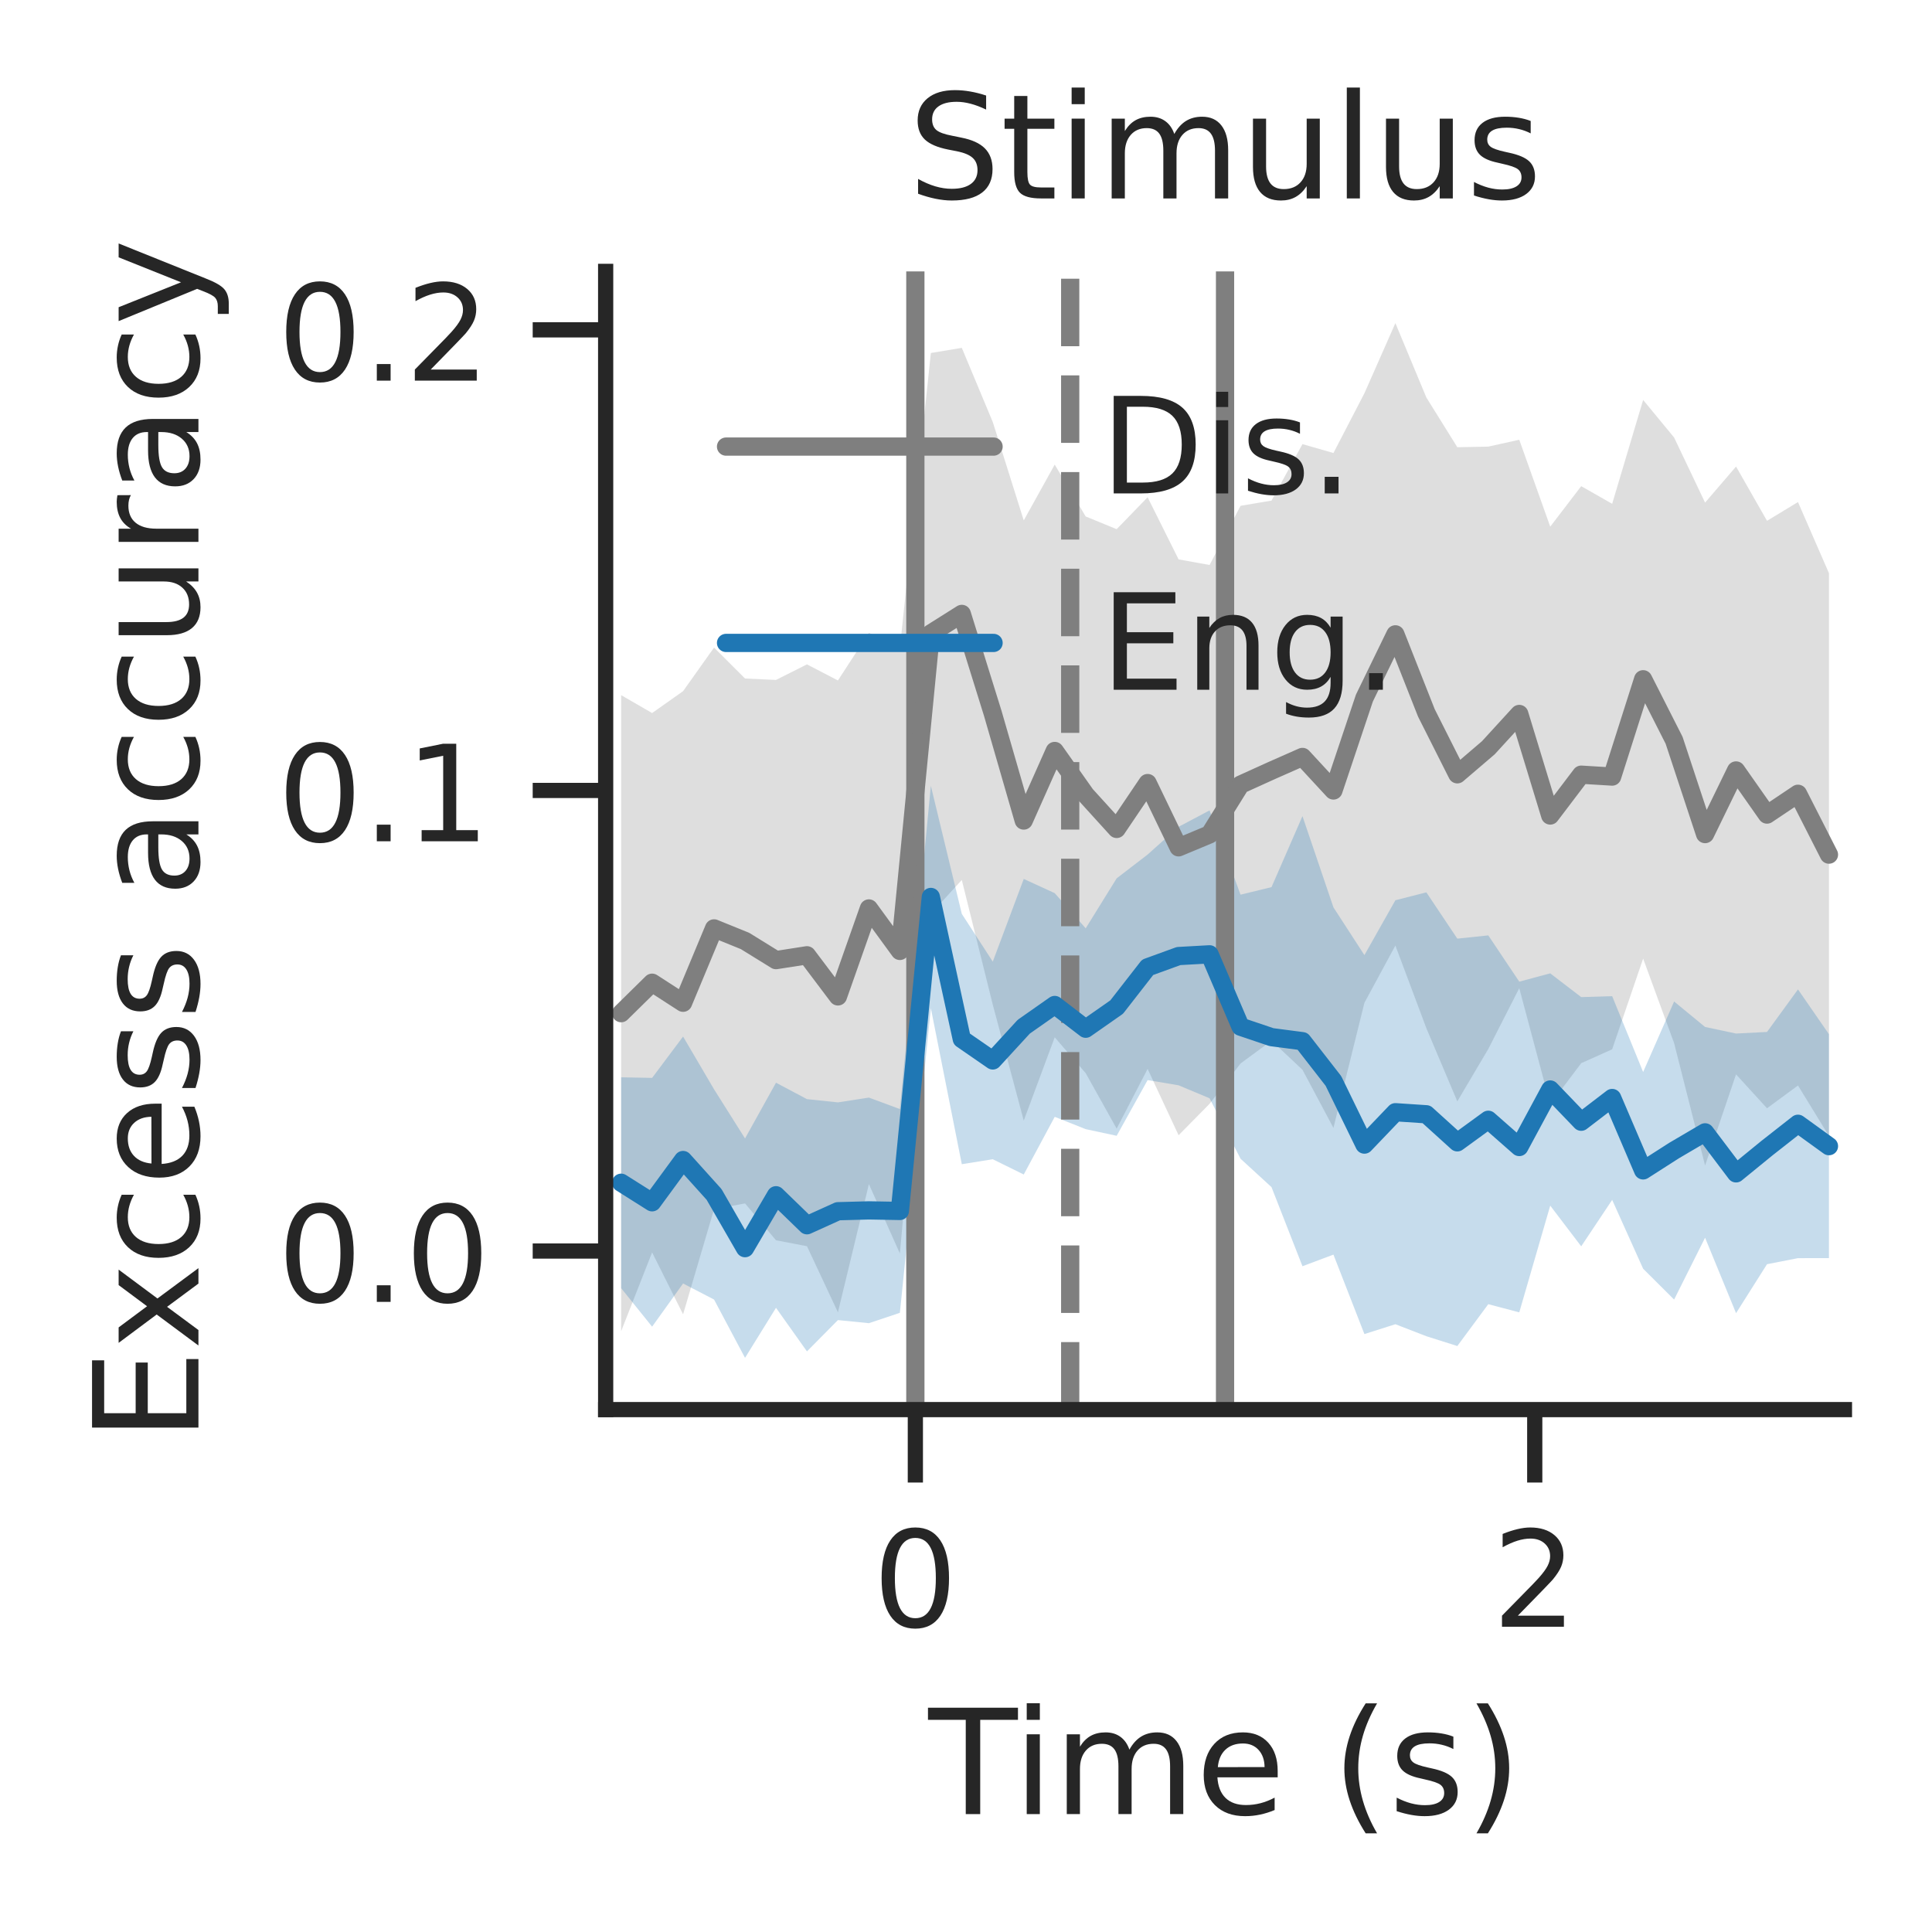
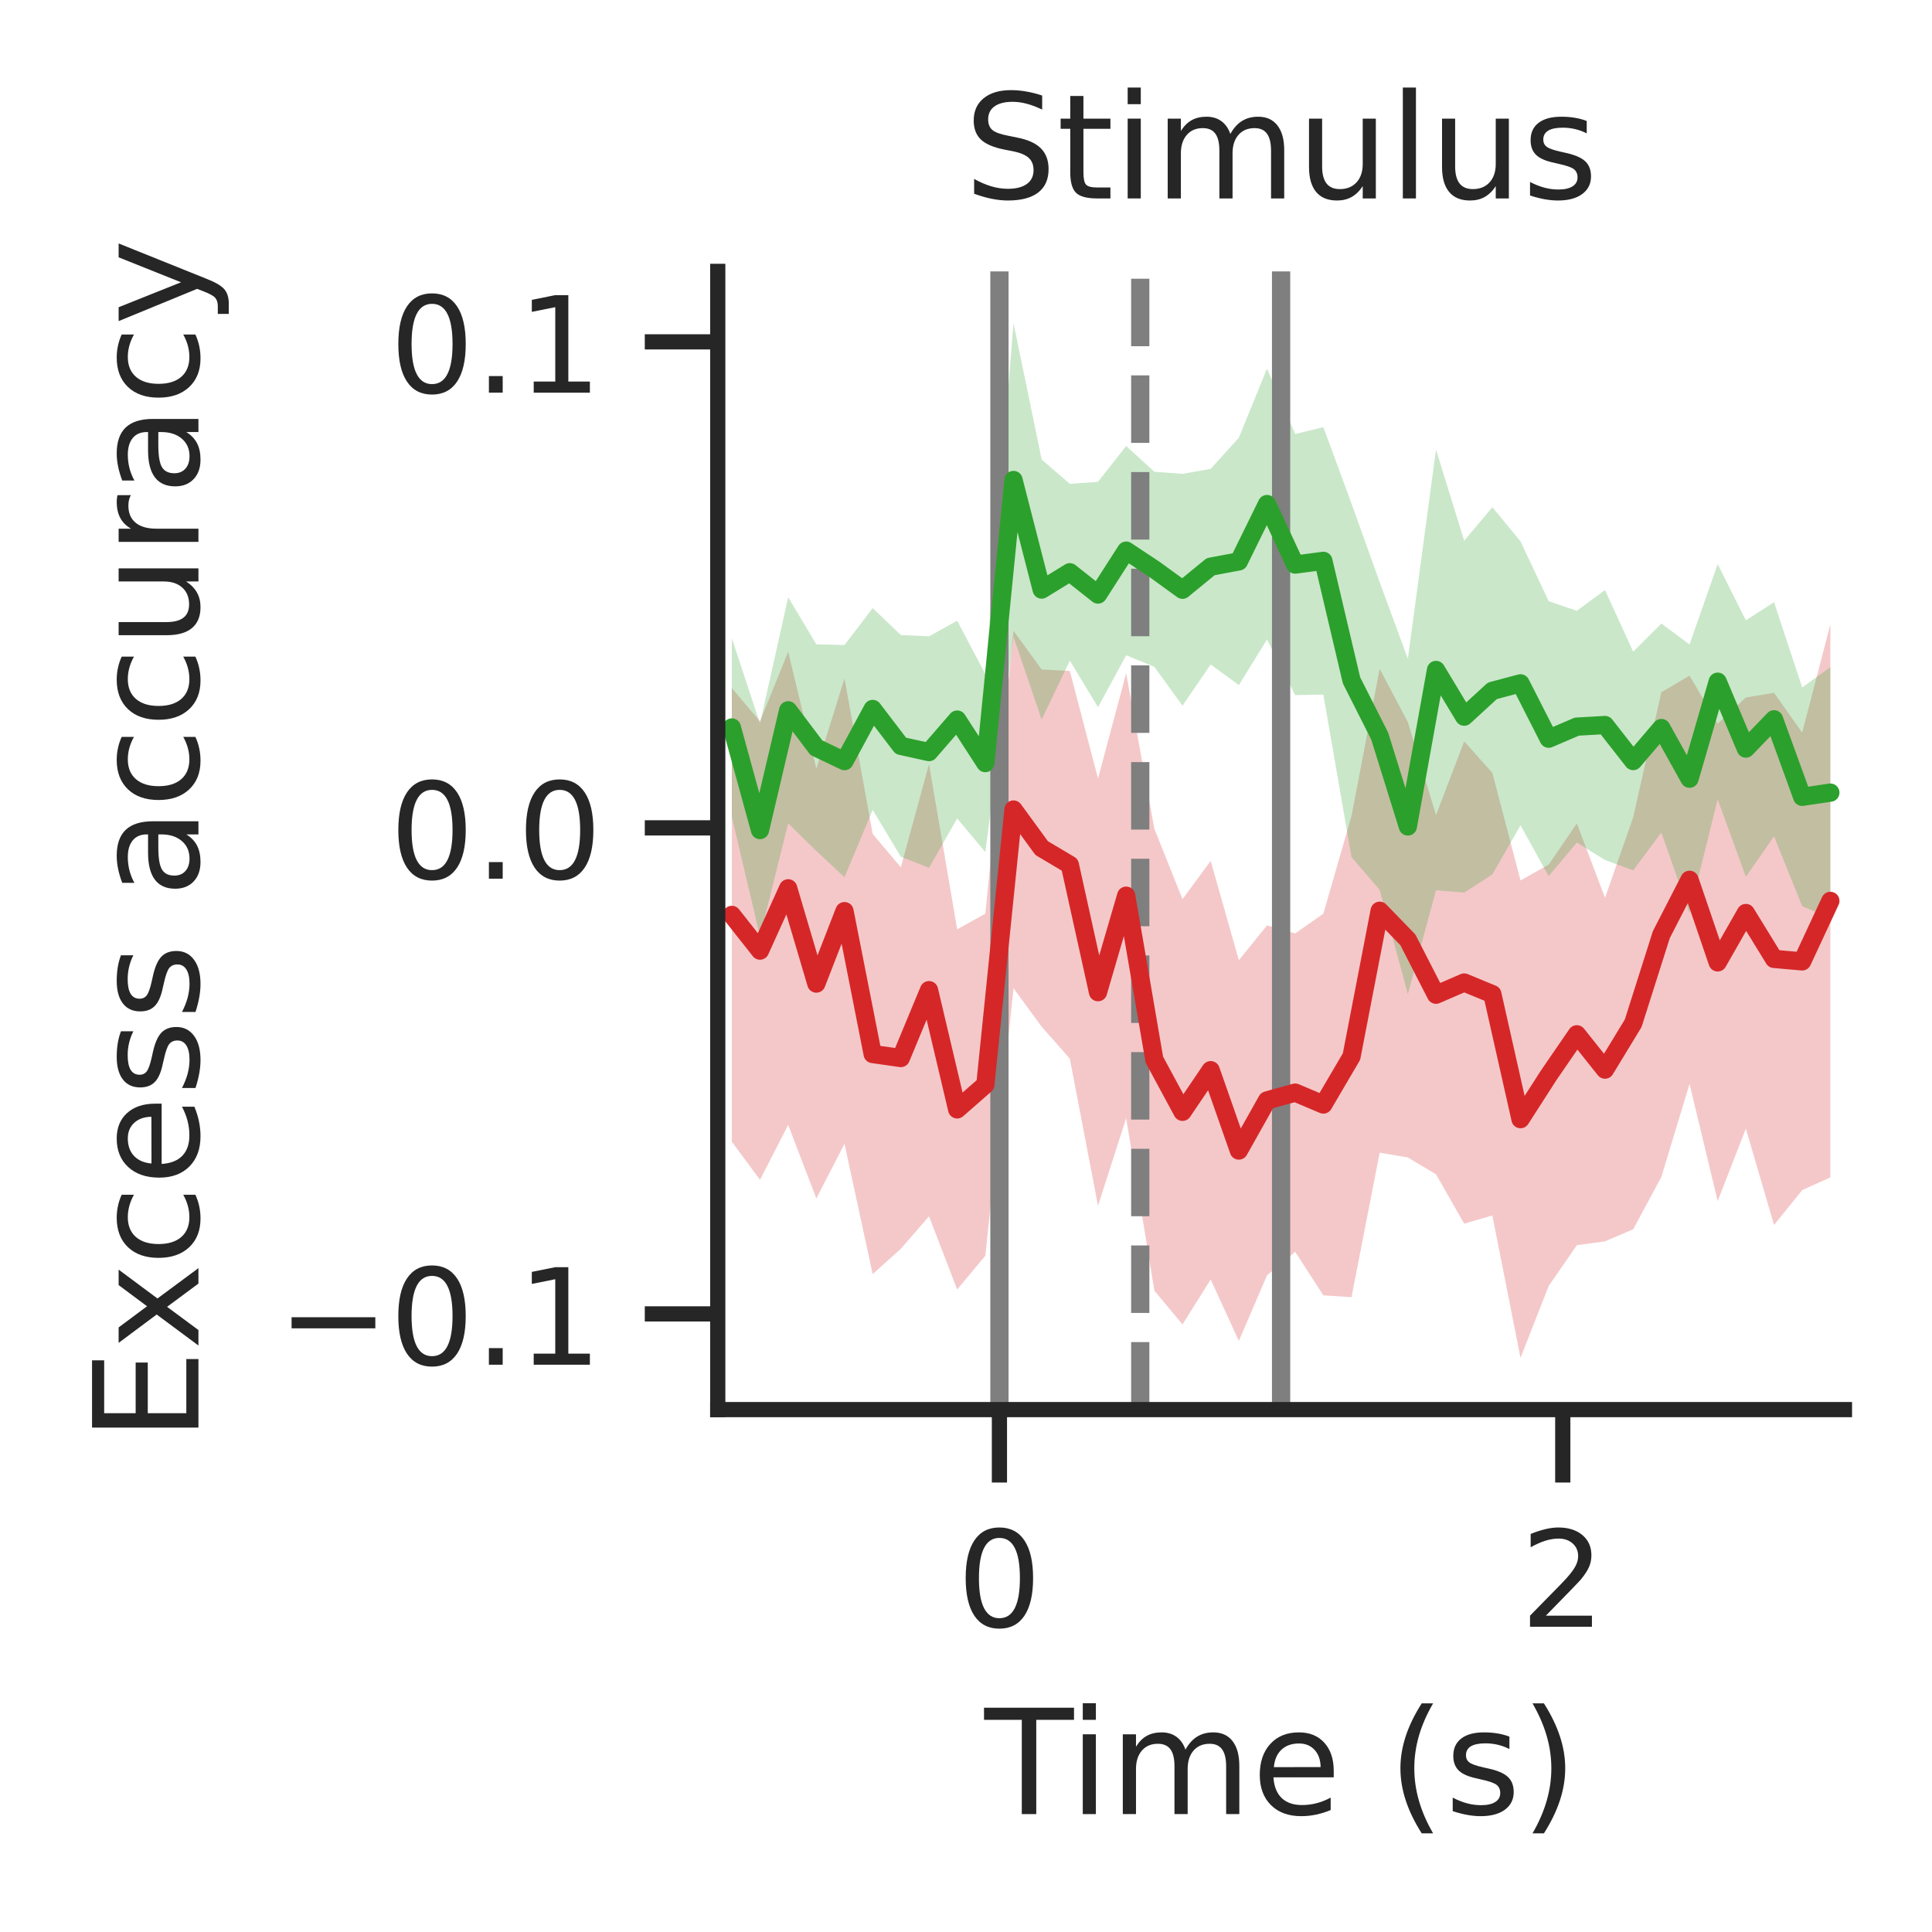
<svg xmlns="http://www.w3.org/2000/svg" xmlns:xlink="http://www.w3.org/1999/xlink" width="158.88pt" height="158.88pt" viewBox="0 0 158.88 158.88" version="1.1">
  <defs>
    <style type="text/css">*{stroke-linejoin: round; stroke-linecap: butt}</style>
  </defs>
  <g id="figure_1">
    <g id="patch_1">
      <path d="M 0 158.88  L 158.88 158.88  L 158.88 0  L 0 0  z " style="fill: #ffffff" />
    </g>
    <g id="axes_1">
      <g id="patch_2">
-         <path d="M 49.807 115.92  L 151.68 115.92  L 151.68 22.318  L 49.807 22.318  z " style="fill: #ffffff" />
+         <path d="M 59.025 115.92  L 151.68 115.92  L 151.68 22.318  L 59.025 22.318  z " style="fill: #ffffff" />
      </g>
      <g id="matplotlib.axis_1">
        <g id="xtick_1">
          <g id="line2d_1">
            <defs>
-               <path id="mf1e72cebd2" d="M 0 0  L 0 6  " style="stroke: #262626; stroke-width: 1.25" />
-             </defs>
-             <g>
-               <use xlink:href="#mf1e72cebd2" x="75.275" y="115.92" style="fill: #262626; stroke: #262626; stroke-width: 1.25" />
+               <path id="m9c29597ac2" d="M 0 0  L 0 6  " style="stroke: #262626; stroke-width: 1.25" />
+             </defs>
+             <g>
+               <use xlink:href="#m9c29597ac2" x="82.189" y="115.92" style="fill: #262626; stroke: #262626; stroke-width: 1.25" />
            </g>
          </g>
          <g id="text_1">
-             <g style="fill: #262626" transform="translate(71.7759 133.7781) scale(0.11 -0.11)">
+             <g style="fill: #262626" transform="translate(78.68914 133.7781) scale(0.11 -0.11)">
              <defs>
                <path id="DejaVuSans-30" d="M 2034 4250  Q 1547 4250 1301 3770  Q 1056 3291 1056 2328  Q 1056 1369 1301 889  Q 1547 409 2034 409  Q 2525 409 2770 889  Q 3016 1369 3016 2328  Q 3016 3291 2770 3770  Q 2525 4250 2034 4250  z M 2034 4750  Q 2819 4750 3233 4129  Q 3647 3509 3647 2328  Q 3647 1150 3233 529  Q 2819 -91 2034 -91  Q 1250 -91 836 529  Q 422 1150 422 2328  Q 422 3509 836 4129  Q 1250 4750 2034 4750  z " transform="scale(0.015625)" />
              </defs>
              <use xlink:href="#DejaVuSans-30" />
            </g>
          </g>
        </g>
        <g id="xtick_2">
          <g id="line2d_2">
            <g>
-               <use xlink:href="#mf1e72cebd2" x="126.211" y="115.92" style="fill: #262626; stroke: #262626; stroke-width: 1.25" />
+               <use xlink:href="#m9c29597ac2" x="128.516" y="115.92" style="fill: #262626; stroke: #262626; stroke-width: 1.25" />
            </g>
          </g>
          <g id="text_2">
-             <g style="fill: #262626" transform="translate(122.7121 133.7781) scale(0.11 -0.11)">
+             <g style="fill: #262626" transform="translate(125.0165 133.7781) scale(0.11 -0.11)">
              <defs>
                <path id="DejaVuSans-32" d="M 1228 531  L 3431 531  L 3431 0  L 469 0  L 469 531  Q 828 903 1448 1529  Q 2069 2156 2228 2338  Q 2531 2678 2651 2914  Q 2772 3150 2772 3378  Q 2772 3750 2511 3984  Q 2250 4219 1831 4219  Q 1534 4219 1204 4116  Q 875 4013 500 3803  L 500 4441  Q 881 4594 1212 4672  Q 1544 4750 1819 4750  Q 2544 4750 2975 4387  Q 3406 4025 3406 3419  Q 3406 3131 3298 2873  Q 3191 2616 2906 2266  Q 2828 2175 2409 1742  Q 1991 1309 1228 531  z " transform="scale(0.015625)" />
              </defs>
              <use xlink:href="#DejaVuSans-32" />
            </g>
          </g>
        </g>
        <g id="text_3">
-           <g style="fill: #262626" transform="translate(76.34867 149.1839) scale(0.12 -0.12)">
+           <g style="fill: #262626" transform="translate(80.95749 149.1839) scale(0.12 -0.12)">
            <defs>
              <path id="DejaVuSans-54" d="M -19 4666  L 3928 4666  L 3928 4134  L 2272 4134  L 2272 0  L 1638 0  L 1638 4134  L -19 4134  L -19 4666  z " transform="scale(0.015625)" />
              <path id="DejaVuSans-69" d="M 603 3500  L 1178 3500  L 1178 0  L 603 0  L 603 3500  z M 603 4863  L 1178 4863  L 1178 4134  L 603 4134  L 603 4863  z " transform="scale(0.015625)" />
              <path id="DejaVuSans-6d" d="M 3328 2828  Q 3544 3216 3844 3400  Q 4144 3584 4550 3584  Q 5097 3584 5394 3201  Q 5691 2819 5691 2113  L 5691 0  L 5113 0  L 5113 2094  Q 5113 2597 4934 2840  Q 4756 3084 4391 3084  Q 3944 3084 3684 2787  Q 3425 2491 3425 1978  L 3425 0  L 2847 0  L 2847 2094  Q 2847 2600 2669 2842  Q 2491 3084 2119 3084  Q 1678 3084 1418 2786  Q 1159 2488 1159 1978  L 1159 0  L 581 0  L 581 3500  L 1159 3500  L 1159 2956  Q 1356 3278 1631 3431  Q 1906 3584 2284 3584  Q 2666 3584 2933 3390  Q 3200 3197 3328 2828  z " transform="scale(0.015625)" />
              <path id="DejaVuSans-65" d="M 3597 1894  L 3597 1613  L 953 1613  Q 991 1019 1311 708  Q 1631 397 2203 397  Q 2534 397 2845 478  Q 3156 559 3463 722  L 3463 178  Q 3153 47 2828 -22  Q 2503 -91 2169 -91  Q 1331 -91 842 396  Q 353 884 353 1716  Q 353 2575 817 3079  Q 1281 3584 2069 3584  Q 2775 3584 3186 3129  Q 3597 2675 3597 1894  z M 3022 2063  Q 3016 2534 2758 2815  Q 2500 3097 2075 3097  Q 1594 3097 1305 2825  Q 1016 2553 972 2059  L 3022 2063  z " transform="scale(0.015625)" />
              <path id="DejaVuSans-20" transform="scale(0.015625)" />
              <path id="DejaVuSans-28" d="M 1984 4856  Q 1566 4138 1362 3434  Q 1159 2731 1159 2009  Q 1159 1288 1364 580  Q 1569 -128 1984 -844  L 1484 -844  Q 1016 -109 783 600  Q 550 1309 550 2009  Q 550 2706 781 3412  Q 1013 4119 1484 4856  L 1984 4856  z " transform="scale(0.015625)" />
              <path id="DejaVuSans-73" d="M 2834 3397  L 2834 2853  Q 2591 2978 2328 3040  Q 2066 3103 1784 3103  Q 1356 3103 1142 2972  Q 928 2841 928 2578  Q 928 2378 1081 2264  Q 1234 2150 1697 2047  L 1894 2003  Q 2506 1872 2764 1633  Q 3022 1394 3022 966  Q 3022 478 2636 193  Q 2250 -91 1575 -91  Q 1294 -91 989 -36  Q 684 19 347 128  L 347 722  Q 666 556 975 473  Q 1284 391 1588 391  Q 1994 391 2212 530  Q 2431 669 2431 922  Q 2431 1156 2273 1281  Q 2116 1406 1581 1522  L 1381 1569  Q 847 1681 609 1914  Q 372 2147 372 2553  Q 372 3047 722 3315  Q 1072 3584 1716 3584  Q 2034 3584 2315 3537  Q 2597 3491 2834 3397  z " transform="scale(0.015625)" />
              <path id="DejaVuSans-29" d="M 513 4856  L 1013 4856  Q 1481 4119 1714 3412  Q 1947 2706 1947 2009  Q 1947 1309 1714 600  Q 1481 -109 1013 -844  L 513 -844  Q 928 -128 1133 580  Q 1338 1288 1338 2009  Q 1338 2731 1133 3434  Q 928 4138 513 4856  z " transform="scale(0.015625)" />
            </defs>
            <use xlink:href="#DejaVuSans-54" />
            <use xlink:href="#DejaVuSans-69" transform="translate(57.95898 0)" />
            <use xlink:href="#DejaVuSans-6d" transform="translate(85.74219 0)" />
            <use xlink:href="#DejaVuSans-65" transform="translate(183.1543 0)" />
            <use xlink:href="#DejaVuSans-20" transform="translate(244.6777 0)" />
            <use xlink:href="#DejaVuSans-28" transform="translate(276.4648 0)" />
            <use xlink:href="#DejaVuSans-73" transform="translate(315.4785 0)" />
            <use xlink:href="#DejaVuSans-29" transform="translate(367.5781 0)" />
          </g>
        </g>
      </g>
      <g id="matplotlib.axis_2">
        <g id="ytick_1">
          <g id="line2d_3">
            <defs>
-               <path id="ma6eb45645e" d="M 0 0  L -6 0  " style="stroke: #262626; stroke-width: 1.25" />
-             </defs>
-             <g>
-               <use xlink:href="#ma6eb45645e" x="49.807" y="102.881" style="fill: #262626; stroke: #262626; stroke-width: 1.25" />
+               <path id="mb6cd7ea154" d="M 0 0  L -6 0  " style="stroke: #262626; stroke-width: 1.25" />
+             </defs>
+             <g>
+               <use xlink:href="#mb6cd7ea154" x="59.025" y="108.05" style="fill: #262626; stroke: #262626; stroke-width: 1.25" />
            </g>
          </g>
          <g id="text_4">
-             <g style="fill: #262626" transform="translate(22.81375 107.0606) scale(0.11 -0.11)">
+             <g style="fill: #262626" transform="translate(22.81375 112.229) scale(0.11 -0.11)">
              <defs>
+                 <path id="DejaVuSans-2212" d="M 678 2272  L 4684 2272  L 4684 1741  L 678 1741  L 678 2272  z " transform="scale(0.015625)" />
                <path id="DejaVuSans-2e" d="M 684 794  L 1344 794  L 1344 0  L 684 0  L 684 794  z " transform="scale(0.015625)" />
+                 <path id="DejaVuSans-31" d="M 794 531  L 1825 531  L 1825 4091  L 703 3866  L 703 4441  L 1819 4666  L 2450 4666  L 2450 531  L 3481 531  L 3481 0  L 794 0  L 794 531  z " transform="scale(0.015625)" />
              </defs>
+               <use xlink:href="#DejaVuSans-2212" />
+               <use xlink:href="#DejaVuSans-30" transform="translate(83.78906 0)" />
+               <use xlink:href="#DejaVuSans-2e" transform="translate(147.4121 0)" />
+               <use xlink:href="#DejaVuSans-31" transform="translate(179.1992 0)" />
+             </g>
+           </g>
+         </g>
+         <g id="ytick_2">
+           <g id="line2d_4">
+             <g>
+               <use xlink:href="#mb6cd7ea154" x="59.025" y="68.081" style="fill: #262626; stroke: #262626; stroke-width: 1.25" />
+             </g>
+           </g>
+           <g id="text_5">
+             <g style="fill: #262626" transform="translate(32.03141 72.26) scale(0.11 -0.11)">
              <use xlink:href="#DejaVuSans-30" />
              <use xlink:href="#DejaVuSans-2e" transform="translate(63.62305 0)" />
              <use xlink:href="#DejaVuSans-30" transform="translate(95.41016 0)" />
            </g>
          </g>
        </g>
-         <g id="ytick_2">
-           <g id="line2d_4">
-             <g>
-               <use xlink:href="#ma6eb45645e" x="49.807" y="65.003" style="fill: #262626; stroke: #262626; stroke-width: 1.25" />
-             </g>
-           </g>
-           <g id="text_5">
-             <g style="fill: #262626" transform="translate(22.81375 69.18175) scale(0.11 -0.11)">
-               <defs>
-                 <path id="DejaVuSans-31" d="M 794 531  L 1825 531  L 1825 4091  L 703 3866  L 703 4441  L 1819 4666  L 2450 4666  L 2450 531  L 3481 531  L 3481 0  L 794 0  L 794 531  z " transform="scale(0.015625)" />
-               </defs>
+         <g id="ytick_3">
+           <g id="line2d_5">
+             <g>
+               <use xlink:href="#mb6cd7ea154" x="59.025" y="28.112" style="fill: #262626; stroke: #262626; stroke-width: 1.25" />
+             </g>
+           </g>
+           <g id="text_6">
+             <g style="fill: #262626" transform="translate(32.03141 32.29101) scale(0.11 -0.11)">
              <use xlink:href="#DejaVuSans-30" />
              <use xlink:href="#DejaVuSans-2e" transform="translate(63.62305 0)" />
              <use xlink:href="#DejaVuSans-31" transform="translate(95.41016 0)" />
-             </g>
-           </g>
-         </g>
-         <g id="ytick_3">
-           <g id="line2d_5">
-             <g>
-               <use xlink:href="#ma6eb45645e" x="49.807" y="27.124" style="fill: #262626; stroke: #262626; stroke-width: 1.25" />
-             </g>
-           </g>
-           <g id="text_6">
-             <g style="fill: #262626" transform="translate(22.81375 31.30293) scale(0.11 -0.11)">
-               <use xlink:href="#DejaVuSans-30" />
-               <use xlink:href="#DejaVuSans-2e" transform="translate(63.62305 0)" />
-               <use xlink:href="#DejaVuSans-32" transform="translate(95.41016 0)" />
            </g>
          </g>
        </g>
        <g id="text_7">
          <g style="fill: #262626" transform="translate(16.31812 118.5768) rotate(-90) scale(0.12 -0.12)">
            <defs>
              <path id="DejaVuSans-45" d="M 628 4666  L 3578 4666  L 3578 4134  L 1259 4134  L 1259 2753  L 3481 2753  L 3481 2222  L 1259 2222  L 1259 531  L 3634 531  L 3634 0  L 628 0  L 628 4666  z " transform="scale(0.015625)" />
              <path id="DejaVuSans-78" d="M 3513 3500  L 2247 1797  L 3578 0  L 2900 0  L 1881 1375  L 863 0  L 184 0  L 1544 1831  L 300 3500  L 978 3500  L 1906 2253  L 2834 3500  L 3513 3500  z " transform="scale(0.015625)" />
              <path id="DejaVuSans-63" d="M 3122 3366  L 3122 2828  Q 2878 2963 2633 3030  Q 2388 3097 2138 3097  Q 1578 3097 1268 2742  Q 959 2388 959 1747  Q 959 1106 1268 751  Q 1578 397 2138 397  Q 2388 397 2633 464  Q 2878 531 3122 666  L 3122 134  Q 2881 22 2623 -34  Q 2366 -91 2075 -91  Q 1284 -91 818 406  Q 353 903 353 1747  Q 353 2603 823 3093  Q 1294 3584 2113 3584  Q 2378 3584 2631 3529  Q 2884 3475 3122 3366  z " transform="scale(0.015625)" />
              <path id="DejaVuSans-61" d="M 2194 1759  Q 1497 1759 1228 1600  Q 959 1441 959 1056  Q 959 750 1161 570  Q 1363 391 1709 391  Q 2188 391 2477 730  Q 2766 1069 2766 1631  L 2766 1759  L 2194 1759  z M 3341 1997  L 3341 0  L 2766 0  L 2766 531  Q 2569 213 2275 61  Q 1981 -91 1556 -91  Q 1019 -91 701 211  Q 384 513 384 1019  Q 384 1609 779 1909  Q 1175 2209 1959 2209  L 2766 2209  L 2766 2266  Q 2766 2663 2505 2880  Q 2244 3097 1772 3097  Q 1472 3097 1187 3025  Q 903 2953 641 2809  L 641 3341  Q 956 3463 1253 3523  Q 1550 3584 1831 3584  Q 2591 3584 2966 3190  Q 3341 2797 3341 1997  z " transform="scale(0.015625)" />
              <path id="DejaVuSans-75" d="M 544 1381  L 544 3500  L 1119 3500  L 1119 1403  Q 1119 906 1312 657  Q 1506 409 1894 409  Q 2359 409 2629 706  Q 2900 1003 2900 1516  L 2900 3500  L 3475 3500  L 3475 0  L 2900 0  L 2900 538  Q 2691 219 2414 64  Q 2138 -91 1772 -91  Q 1169 -91 856 284  Q 544 659 544 1381  z M 1991 3584  L 1991 3584  z " transform="scale(0.015625)" />
              <path id="DejaVuSans-72" d="M 2631 2963  Q 2534 3019 2420 3045  Q 2306 3072 2169 3072  Q 1681 3072 1420 2755  Q 1159 2438 1159 1844  L 1159 0  L 581 0  L 581 3500  L 1159 3500  L 1159 2956  Q 1341 3275 1631 3429  Q 1922 3584 2338 3584  Q 2397 3584 2469 3576  Q 2541 3569 2628 3553  L 2631 2963  z " transform="scale(0.015625)" />
              <path id="DejaVuSans-79" d="M 2059 -325  Q 1816 -950 1584 -1140  Q 1353 -1331 966 -1331  L 506 -1331  L 506 -850  L 844 -850  Q 1081 -850 1212 -737  Q 1344 -625 1503 -206  L 1606 56  L 191 3500  L 800 3500  L 1894 763  L 2988 3500  L 3597 3500  L 2059 -325  z " transform="scale(0.015625)" />
            </defs>
            <use xlink:href="#DejaVuSans-45" />
            <use xlink:href="#DejaVuSans-78" transform="translate(63.18359 0)" />
            <use xlink:href="#DejaVuSans-63" transform="translate(120.6133 0)" />
            <use xlink:href="#DejaVuSans-65" transform="translate(175.5938 0)" />
            <use xlink:href="#DejaVuSans-73" transform="translate(237.1172 0)" />
            <use xlink:href="#DejaVuSans-73" transform="translate(289.2168 0)" />
            <use xlink:href="#DejaVuSans-20" transform="translate(341.3164 0)" />
            <use xlink:href="#DejaVuSans-61" transform="translate(373.1035 0)" />
            <use xlink:href="#DejaVuSans-63" transform="translate(434.3828 0)" />
            <use xlink:href="#DejaVuSans-63" transform="translate(489.3633 0)" />
            <use xlink:href="#DejaVuSans-75" transform="translate(544.3438 0)" />
            <use xlink:href="#DejaVuSans-72" transform="translate(607.7227 0)" />
            <use xlink:href="#DejaVuSans-61" transform="translate(648.8359 0)" />
            <use xlink:href="#DejaVuSans-63" transform="translate(710.1152 0)" />
            <use xlink:href="#DejaVuSans-79" transform="translate(765.0957 0)" />
          </g>
        </g>
      </g>
      <g id="FillBetweenPolyCollection_1">
-         <path d="M 51.081 57.167  L 51.081 109.472  L 53.627 102.992  L 56.174 108.084  L 58.721 99.444  L 61.268 98.964  L 63.815 101.997  L 66.361 102.483  L 68.908 107.921  L 71.455 97.378  L 74.002 103.084  L 76.549 75.151  L 79.095 72.365  L 81.642 82.624  L 84.189 92.156  L 86.736 85.306  L 89.283 88.254  L 91.83 92.815  L 94.376 87.902  L 96.923 93.358  L 99.47 90.773  L 102.017 87.458  L 104.564 85.58  L 107.11 87.974  L 109.657 92.756  L 112.204 82.468  L 114.751 77.758  L 117.298 84.557  L 119.844 90.573  L 122.391 86.265  L 124.938 81.265  L 127.485 90.817  L 130.032 87.433  L 132.578 86.291  L 135.125 78.83  L 137.672 85.782  L 140.219 95.851  L 142.766 88.352  L 145.312 91.142  L 147.859 89.267  L 150.406 93.424  L 150.406 47.137  L 150.406 47.137  L 147.859 41.288  L 145.312 42.83  L 142.766 38.367  L 140.219 41.332  L 137.672 35.979  L 135.125 32.89  L 132.578 41.43  L 130.032 39.981  L 127.485 43.311  L 124.938 36.163  L 122.391 36.728  L 119.844 36.778  L 117.298 32.688  L 114.751 26.573  L 112.204 32.34  L 109.657 37.254  L 107.11 36.522  L 104.564 41.167  L 102.017 41.597  L 99.47 46.462  L 96.923 46.002  L 94.376 40.891  L 91.83 43.518  L 89.283 42.472  L 86.736 38.208  L 84.189 42.798  L 81.642 34.706  L 79.095 28.606  L 76.549 29.031  L 74.002 53.314  L 71.455 52.037  L 68.908 55.959  L 66.361 54.636  L 63.815 55.916  L 61.268 55.798  L 58.721 53.253  L 56.174 56.838  L 53.627 58.638  L 51.081 57.167  z " clip-path="url(#p6cd3c19895)" style="fill: #7f7f7f; fill-opacity: 0.25" />
+         <path d="M 60.183 56.586  L 60.183 93.891  L 62.499 97.022  L 64.816 92.509  L 67.132 98.554  L 69.448 94.063  L 71.765 104.779  L 74.081 102.694  L 76.398 100.021  L 78.714 106.043  L 81.03 103.267  L 83.347 81.269  L 85.663 84.435  L 87.979 87.063  L 90.296 99.161  L 92.612 91.953  L 94.929 106.138  L 97.245 108.915  L 99.561 105.218  L 101.878 110.271  L 104.194 104.884  L 106.51 102.945  L 108.827 106.523  L 111.143 106.676  L 113.459 94.792  L 115.776 95.186  L 118.092 96.572  L 120.409 100.629  L 122.725 99.956  L 125.041 111.665  L 127.358 105.756  L 129.674 102.399  L 131.99 102.083  L 134.307 101.091  L 136.623 96.788  L 138.94 89.14  L 141.256 98.772  L 143.572 92.811  L 145.889 100.737  L 148.205 97.872  L 150.521 96.821  L 150.521 51.351  L 150.521 51.351  L 148.205 60.248  L 145.889 56.975  L 143.572 57.358  L 141.256 59.513  L 138.94 55.559  L 136.623 56.927  L 134.307 67.208  L 131.99 73.836  L 129.674 67.714  L 127.358 71.1  L 125.041 72.405  L 122.725 63.554  L 120.409 60.968  L 118.092 67.031  L 115.776 59.386  L 113.459 55.002  L 111.143 67.094  L 108.827 75.137  L 106.51 76.76  L 104.194 76.103  L 101.878 78.961  L 99.561 70.795  L 97.245 73.946  L 94.929 68.151  L 92.612 55.361  L 90.296 64.024  L 87.979 55.179  L 85.663 55.056  L 83.347 51.872  L 81.03 75.138  L 78.714 76.419  L 76.398 62.833  L 74.081 71.322  L 71.765 68.577  L 69.448 55.792  L 67.132 63.216  L 64.816 53.593  L 62.499 59.323  L 60.183 56.586  z " clip-path="url(#p98301d3521)" style="fill: #d62728; fill-opacity: 0.25" />
      </g>
      <g id="FillBetweenPolyCollection_2">
-         <path d="M 51.081 88.593  L 51.081 105.936  L 53.627 109.1  L 56.174 105.549  L 58.721 106.869  L 61.268 111.665  L 63.815 107.549  L 66.361 111.133  L 68.908 108.558  L 71.455 108.814  L 74.002 107.961  L 76.549 82.905  L 79.095 95.739  L 81.642 95.331  L 84.189 96.587  L 86.736 91.844  L 89.283 92.856  L 91.83 93.403  L 94.376 88.822  L 96.923 89.252  L 99.47 90.317  L 102.017 95.289  L 104.564 97.625  L 107.11 104.13  L 109.657 103.174  L 112.204 109.708  L 114.751 108.899  L 117.298 109.885  L 119.844 110.692  L 122.391 107.25  L 124.938 107.924  L 127.485 99.146  L 130.032 102.493  L 132.578 98.674  L 135.125 104.334  L 137.672 106.871  L 140.219 101.785  L 142.766 107.989  L 145.312 103.963  L 147.859 103.466  L 150.406 103.461  L 150.406 85.049  L 150.406 85.049  L 147.859 81.365  L 145.312 84.864  L 142.766 84.994  L 140.219 84.454  L 137.672 82.359  L 135.125 88.159  L 132.578 81.919  L 130.032 81.998  L 127.485 80.045  L 124.938 80.726  L 122.391 76.922  L 119.844 77.189  L 117.298 73.383  L 114.751 74.032  L 112.204 78.545  L 109.657 74.617  L 107.11 67.116  L 104.564 72.954  L 102.017 73.574  L 99.47 66.644  L 96.923 67.992  L 94.376 70.274  L 91.83 72.231  L 89.283 76.341  L 86.736 73.449  L 84.189 72.28  L 81.642 79.08  L 79.095 75.154  L 76.549 64.619  L 74.002 91.204  L 71.455 90.261  L 68.908 90.655  L 66.361 90.388  L 63.815 89.037  L 61.268 93.621  L 58.721 89.579  L 56.174 85.242  L 53.627 88.641  L 51.081 88.593  z " clip-path="url(#p6cd3c19895)" style="fill: #1f77b4; fill-opacity: 0.25" />
+         <path d="M 60.183 52.49  L 60.183 67.158  L 62.499 77.022  L 64.816 67.711  L 67.132 69.985  L 69.448 72.139  L 71.765 66.597  L 74.081 70.453  L 76.398 71.367  L 78.714 67.306  L 81.03 70.072  L 83.347 52.371  L 85.663 59.177  L 87.979 54.329  L 90.296 58.161  L 92.612 53.886  L 94.929 54.838  L 97.245 58.031  L 99.561 54.644  L 101.878 56.338  L 104.194 52.59  L 106.51 57.163  L 108.827 57.119  L 111.143 70.486  L 113.459 73.184  L 115.776 81.75  L 118.092 73.214  L 120.409 73.408  L 122.725 71.91  L 125.041 67.871  L 127.358 72.053  L 129.674 69.285  L 131.99 70.725  L 134.307 71.579  L 136.623 68.466  L 138.94 75.076  L 141.256 65.735  L 143.572 72.107  L 145.889 68.779  L 148.205 74.521  L 150.521 75.503  L 150.521 54.862  L 150.521 54.862  L 148.205 56.534  L 145.889 49.526  L 143.572 51.012  L 141.256 46.388  L 138.94 52.999  L 136.623 51.275  L 134.307 53.593  L 131.99 48.523  L 129.674 50.226  L 127.358 49.441  L 125.041 44.519  L 122.725 41.712  L 120.409 44.466  L 118.092 36.974  L 115.776 54.179  L 113.459 47.874  L 111.143 41.411  L 108.827 35.127  L 106.51 35.693  L 104.194 30.313  L 101.878 35.997  L 99.561 38.558  L 97.245 38.966  L 94.929 38.797  L 92.612 36.678  L 90.296 39.623  L 87.979 39.79  L 85.663 37.791  L 83.347 26.573  L 81.03 55.436  L 78.714 51.043  L 76.398 52.329  L 74.081 52.221  L 71.765 50.01  L 69.448 53.043  L 67.132 52.988  L 64.816 49.115  L 62.499 59.5  L 60.183 52.49  z " clip-path="url(#p98301d3521)" style="fill: #2ca02c; fill-opacity: 0.25" />
      </g>
      <g id="line2d_6">
-         <path d="M 75.275 115.92  L 75.275 22.318  " clip-path="url(#p6cd3c19895)" style="fill: none; stroke: #7f7f7f; stroke-width: 1.5; stroke-linecap: round" />
+         <path d="M 82.189 115.92  L 82.189 22.318  " clip-path="url(#p98301d3521)" style="fill: none; stroke: #7f7f7f; stroke-width: 1.5; stroke-linecap: round" />
      </g>
      <g id="line2d_7">
-         <path d="M 88.009 115.92  L 88.009 22.318  " clip-path="url(#p6cd3c19895)" style="fill: none; stroke-dasharray: 5.55,2.4; stroke-dashoffset: 0; stroke: #7f7f7f; stroke-width: 1.5" />
+         <path d="M 93.77 115.92  L 93.77 22.318  " clip-path="url(#p98301d3521)" style="fill: none; stroke-dasharray: 5.55,2.4; stroke-dashoffset: 0; stroke: #7f7f7f; stroke-width: 1.5" />
      </g>
      <g id="line2d_8">
-         <path d="M 100.743 115.92  L 100.743 22.318  " clip-path="url(#p6cd3c19895)" style="fill: none; stroke: #7f7f7f; stroke-width: 1.5; stroke-linecap: round" />
+         <path d="M 105.352 115.92  L 105.352 22.318  " clip-path="url(#p98301d3521)" style="fill: none; stroke: #7f7f7f; stroke-width: 1.5; stroke-linecap: round" />
      </g>
      <g id="line2d_9">
-         <path d="M 51.081 83.319  L 53.627 80.815  L 56.174 82.461  L 58.721 76.348  L 61.268 77.381  L 63.815 78.956  L 66.361 78.559  L 68.908 81.94  L 71.455 74.708  L 74.002 78.199  L 76.549 52.091  L 79.095 50.486  L 81.642 58.665  L 84.189 67.477  L 86.736 61.757  L 89.283 65.363  L 91.83 68.167  L 94.376 64.396  L 96.923 69.68  L 99.47 68.617  L 102.017 64.528  L 104.564 63.373  L 107.11 62.248  L 109.657 65.005  L 112.204 57.404  L 114.751 52.166  L 117.298 58.622  L 119.844 63.675  L 122.391 61.497  L 124.938 58.714  L 127.485 67.064  L 130.032 63.707  L 132.578 63.861  L 135.125 55.86  L 137.672 60.88  L 140.219 68.591  L 142.766 63.36  L 145.312 66.986  L 147.859 65.277  L 150.406 70.28  " clip-path="url(#p6cd3c19895)" style="fill: none; stroke: #7f7f7f; stroke-width: 1.5; stroke-linecap: round" />
+         <path d="M 60.183 75.239  L 62.499 78.173  L 64.816 73.051  L 67.132 80.885  L 69.448 74.928  L 71.765 86.678  L 74.081 87.008  L 76.398 81.427  L 78.714 91.231  L 81.03 89.203  L 83.347 66.571  L 85.663 69.746  L 87.979 71.121  L 90.296 81.593  L 92.612 73.657  L 94.929 87.144  L 97.245 91.431  L 99.561 88.007  L 101.878 94.616  L 104.194 90.494  L 106.51 89.852  L 108.827 90.83  L 111.143 86.885  L 113.459 74.897  L 115.776 77.286  L 118.092 81.801  L 120.409 80.798  L 122.725 81.755  L 125.041 92.035  L 127.358 88.428  L 129.674 85.057  L 131.99 87.96  L 134.307 84.149  L 136.623 76.857  L 138.94 72.35  L 141.256 79.143  L 143.572 75.084  L 145.889 78.856  L 148.205 79.06  L 150.521 74.086  " clip-path="url(#p98301d3521)" style="fill: none; stroke: #d62728; stroke-width: 1.5; stroke-linecap: round" />
      </g>
      <g id="line2d_10">
-         <path d="M 51.081 97.264  L 53.627 98.871  L 56.174 95.396  L 58.721 98.224  L 61.268 102.643  L 63.815 98.293  L 66.361 100.76  L 68.908 99.606  L 71.455 99.537  L 74.002 99.583  L 76.549 73.762  L 79.095 85.447  L 81.642 87.206  L 84.189 84.433  L 86.736 82.646  L 89.283 84.598  L 91.83 82.817  L 94.376 79.548  L 96.923 78.622  L 99.47 78.48  L 102.017 84.431  L 104.564 85.29  L 107.11 85.623  L 109.657 88.896  L 112.204 94.126  L 114.751 91.465  L 117.298 91.634  L 119.844 93.94  L 122.391 92.086  L 124.938 94.325  L 127.485 89.596  L 130.032 92.246  L 132.578 90.296  L 135.125 96.247  L 137.672 94.615  L 140.219 93.12  L 142.766 96.492  L 145.312 94.414  L 147.859 92.415  L 150.406 94.255  " clip-path="url(#p6cd3c19895)" style="fill: none; stroke: #1f77b4; stroke-width: 1.5; stroke-linecap: round" />
+         <path d="M 60.183 59.824  L 62.499 68.261  L 64.816 58.413  L 67.132 61.486  L 69.448 62.591  L 71.765 58.303  L 74.081 61.337  L 76.398 61.848  L 78.714 59.175  L 81.03 62.754  L 83.347 39.472  L 85.663 48.484  L 87.979 47.059  L 90.296 48.892  L 92.612 45.282  L 94.929 46.817  L 97.245 48.498  L 99.561 46.601  L 101.878 46.167  L 104.194 41.451  L 106.51 46.428  L 108.827 46.123  L 111.143 55.949  L 113.459 60.529  L 115.776 67.965  L 118.092 55.094  L 120.409 58.937  L 122.725 56.811  L 125.041 56.195  L 127.358 60.747  L 129.674 59.755  L 131.99 59.624  L 134.307 62.586  L 136.623 59.871  L 138.94 64.038  L 141.256 56.061  L 143.572 61.56  L 145.889 59.152  L 148.205 65.527  L 150.521 65.182  " clip-path="url(#p98301d3521)" style="fill: none; stroke: #2ca02c; stroke-width: 1.5; stroke-linecap: round" />
      </g>
      <g id="patch_3">
-         <path d="M 49.807 115.92  L 49.807 22.318  " style="fill: none; stroke: #262626; stroke-width: 1.25; stroke-linejoin: miter; stroke-linecap: square" />
+         <path d="M 59.025 115.92  L 59.025 22.318  " style="fill: none; stroke: #262626; stroke-width: 1.25; stroke-linejoin: miter; stroke-linecap: square" />
      </g>
      <g id="patch_4">
-         <path d="M 49.807 115.92  L 151.68 115.92  " style="fill: none; stroke: #262626; stroke-width: 1.25; stroke-linejoin: miter; stroke-linecap: square" />
+         <path d="M 59.025 115.92  L 151.68 115.92  " style="fill: none; stroke: #262626; stroke-width: 1.25; stroke-linejoin: miter; stroke-linecap: square" />
      </g>
      <g id="text_8">
-         <g style="fill: #262626" transform="translate(74.67335 16.31812) scale(0.12 -0.12)">
+         <g style="fill: #262626" transform="translate(79.28218 16.31812) scale(0.12 -0.12)">
          <defs>
            <path id="DejaVuSans-53" d="M 3425 4513  L 3425 3897  Q 3066 4069 2747 4153  Q 2428 4238 2131 4238  Q 1616 4238 1336 4038  Q 1056 3838 1056 3469  Q 1056 3159 1242 3001  Q 1428 2844 1947 2747  L 2328 2669  Q 3034 2534 3370 2195  Q 3706 1856 3706 1288  Q 3706 609 3251 259  Q 2797 -91 1919 -91  Q 1588 -91 1214 -16  Q 841 59 441 206  L 441 856  Q 825 641 1194 531  Q 1563 422 1919 422  Q 2459 422 2753 634  Q 3047 847 3047 1241  Q 3047 1584 2836 1778  Q 2625 1972 2144 2069  L 1759 2144  Q 1053 2284 737 2584  Q 422 2884 422 3419  Q 422 4038 858 4394  Q 1294 4750 2059 4750  Q 2388 4750 2728 4690  Q 3069 4631 3425 4513  z " transform="scale(0.015625)" />
            <path id="DejaVuSans-74" d="M 1172 4494  L 1172 3500  L 2356 3500  L 2356 3053  L 1172 3053  L 1172 1153  Q 1172 725 1289 603  Q 1406 481 1766 481  L 2356 481  L 2356 0  L 1766 0  Q 1100 0 847 248  Q 594 497 594 1153  L 594 3053  L 172 3053  L 172 3500  L 594 3500  L 594 4494  L 1172 4494  z " transform="scale(0.015625)" />
            <path id="DejaVuSans-6c" d="M 603 4863  L 1178 4863  L 1178 0  L 603 0  L 603 4863  z " transform="scale(0.015625)" />
          </defs>
          <use xlink:href="#DejaVuSans-53" />
          <use xlink:href="#DejaVuSans-74" transform="translate(63.47656 0)" />
          <use xlink:href="#DejaVuSans-69" transform="translate(102.6855 0)" />
          <use xlink:href="#DejaVuSans-6d" transform="translate(130.4688 0)" />
          <use xlink:href="#DejaVuSans-75" transform="translate(227.8809 0)" />
          <use xlink:href="#DejaVuSans-6c" transform="translate(291.2598 0)" />
          <use xlink:href="#DejaVuSans-75" transform="translate(319.043 0)" />
          <use xlink:href="#DejaVuSans-73" transform="translate(382.4219 0)" />
        </g>
      </g>
-       <g id="legend_1">
-         <g id="line2d_11">
-           <path d="M 59.707 36.726  L 70.707 36.726  L 81.707 36.726  " style="fill: none; stroke: #7f7f7f; stroke-width: 1.5; stroke-linecap: round" />
-         </g>
-         <g id="text_9">
-           <g style="fill: #262626" transform="translate(90.50719 40.57641) scale(0.11 -0.11)">
-             <defs>
-               <path id="DejaVuSans-44" d="M 1259 4147  L 1259 519  L 2022 519  Q 2988 519 3436 956  Q 3884 1394 3884 2338  Q 3884 3275 3436 3711  Q 2988 4147 2022 4147  L 1259 4147  z M 628 4666  L 1925 4666  Q 3281 4666 3915 4102  Q 4550 3538 4550 2338  Q 4550 1131 3912 565  Q 3275 0 1925 0  L 628 0  L 628 4666  z " transform="scale(0.015625)" />
-             </defs>
-             <use xlink:href="#DejaVuSans-44" />
-             <use xlink:href="#DejaVuSans-69" transform="translate(77.00195 0)" />
-             <use xlink:href="#DejaVuSans-73" transform="translate(104.7852 0)" />
-             <use xlink:href="#DejaVuSans-2e" transform="translate(156.8848 0)" />
-           </g>
-         </g>
-         <g id="line2d_12">
-           <path d="M 59.707 52.872  L 70.707 52.872  L 81.707 52.872  " style="fill: none; stroke: #1f77b4; stroke-width: 1.5; stroke-linecap: round" />
-         </g>
-         <g id="text_10">
-           <g style="fill: #262626" transform="translate(90.50719 56.72234) scale(0.11 -0.11)">
-             <defs>
-               <path id="DejaVuSans-6e" d="M 3513 2113  L 3513 0  L 2938 0  L 2938 2094  Q 2938 2591 2744 2837  Q 2550 3084 2163 3084  Q 1697 3084 1428 2787  Q 1159 2491 1159 1978  L 1159 0  L 581 0  L 581 3500  L 1159 3500  L 1159 2956  Q 1366 3272 1645 3428  Q 1925 3584 2291 3584  Q 2894 3584 3203 3211  Q 3513 2838 3513 2113  z " transform="scale(0.015625)" />
-               <path id="DejaVuSans-67" d="M 2906 1791  Q 2906 2416 2648 2759  Q 2391 3103 1925 3103  Q 1463 3103 1205 2759  Q 947 2416 947 1791  Q 947 1169 1205 825  Q 1463 481 1925 481  Q 2391 481 2648 825  Q 2906 1169 2906 1791  z M 3481 434  Q 3481 -459 3084 -895  Q 2688 -1331 1869 -1331  Q 1566 -1331 1297 -1286  Q 1028 -1241 775 -1147  L 775 -588  Q 1028 -725 1275 -790  Q 1522 -856 1778 -856  Q 2344 -856 2625 -561  Q 2906 -266 2906 331  L 2906 616  Q 2728 306 2450 153  Q 2172 0 1784 0  Q 1141 0 747 490  Q 353 981 353 1791  Q 353 2603 747 3093  Q 1141 3584 1784 3584  Q 2172 3584 2450 3431  Q 2728 3278 2906 2969  L 2906 3500  L 3481 3500  L 3481 434  z " transform="scale(0.015625)" />
-             </defs>
-             <use xlink:href="#DejaVuSans-45" />
-             <use xlink:href="#DejaVuSans-6e" transform="translate(63.18359 0)" />
-             <use xlink:href="#DejaVuSans-67" transform="translate(126.5625 0)" />
-             <use xlink:href="#DejaVuSans-2e" transform="translate(190.0391 0)" />
-           </g>
-         </g>
-       </g>
    </g>
  </g>
  <defs>
-     <clipPath id="p6cd3c19895">
-       <rect x="49.807" y="22.318" width="101.872" height="93.602" />
+     <clipPath id="p98301d3521">
+       <rect x="59.025" y="22.318" width="92.655" height="93.602" />
    </clipPath>
  </defs>
</svg>
